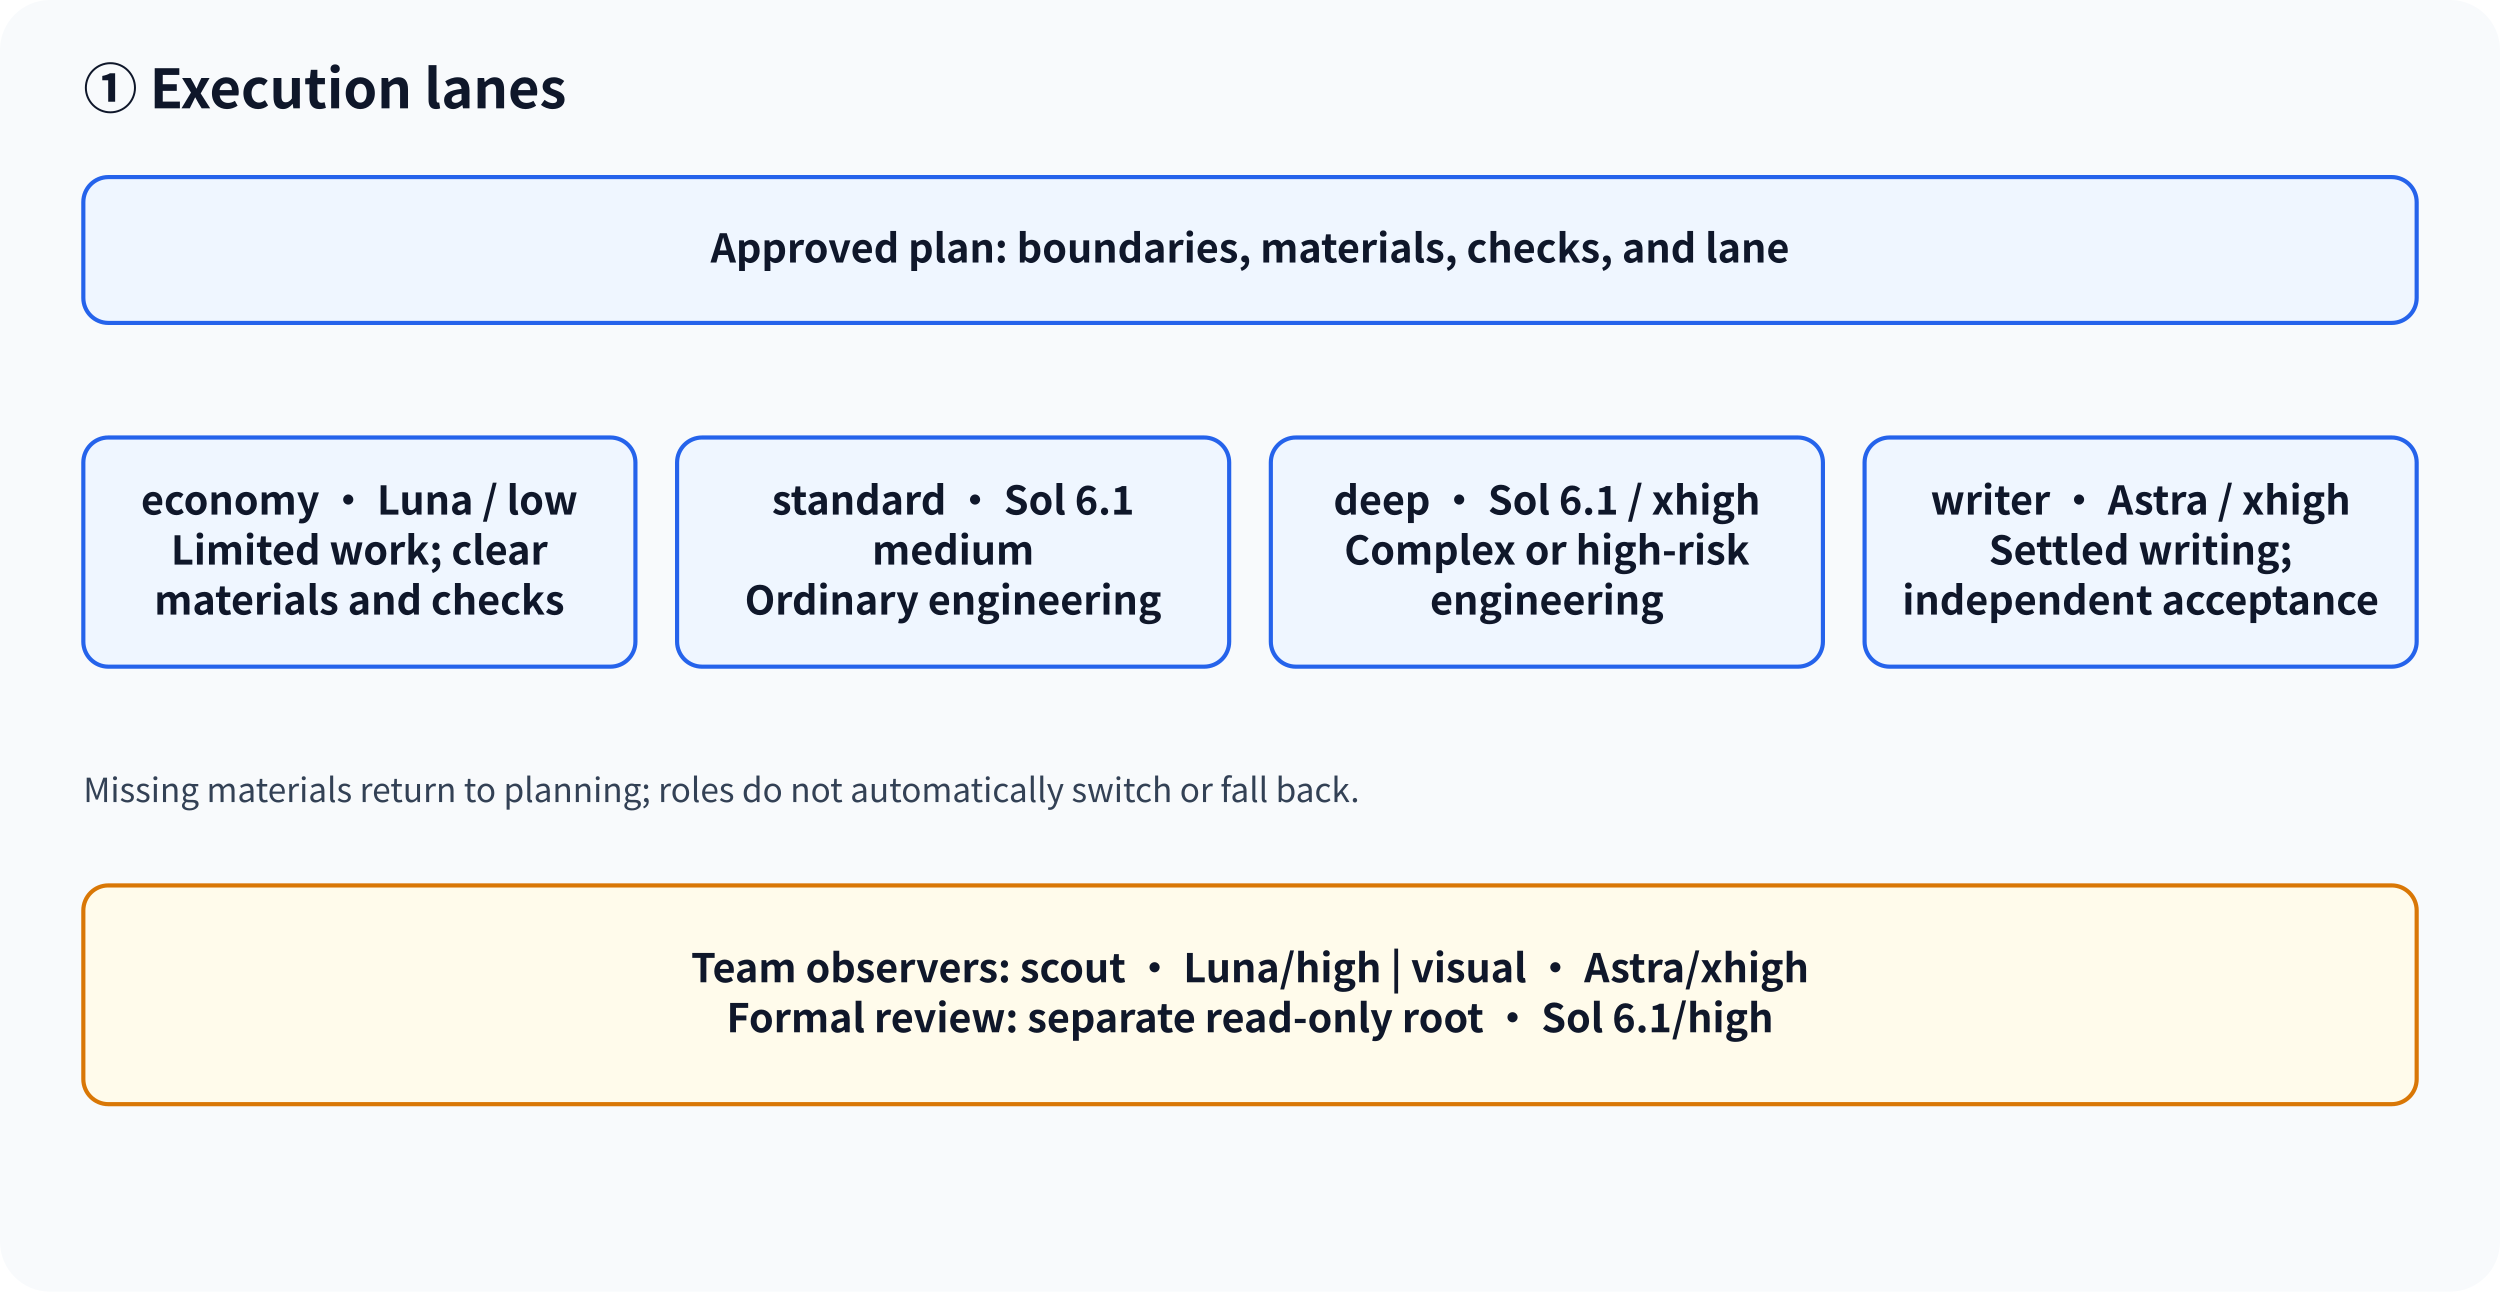
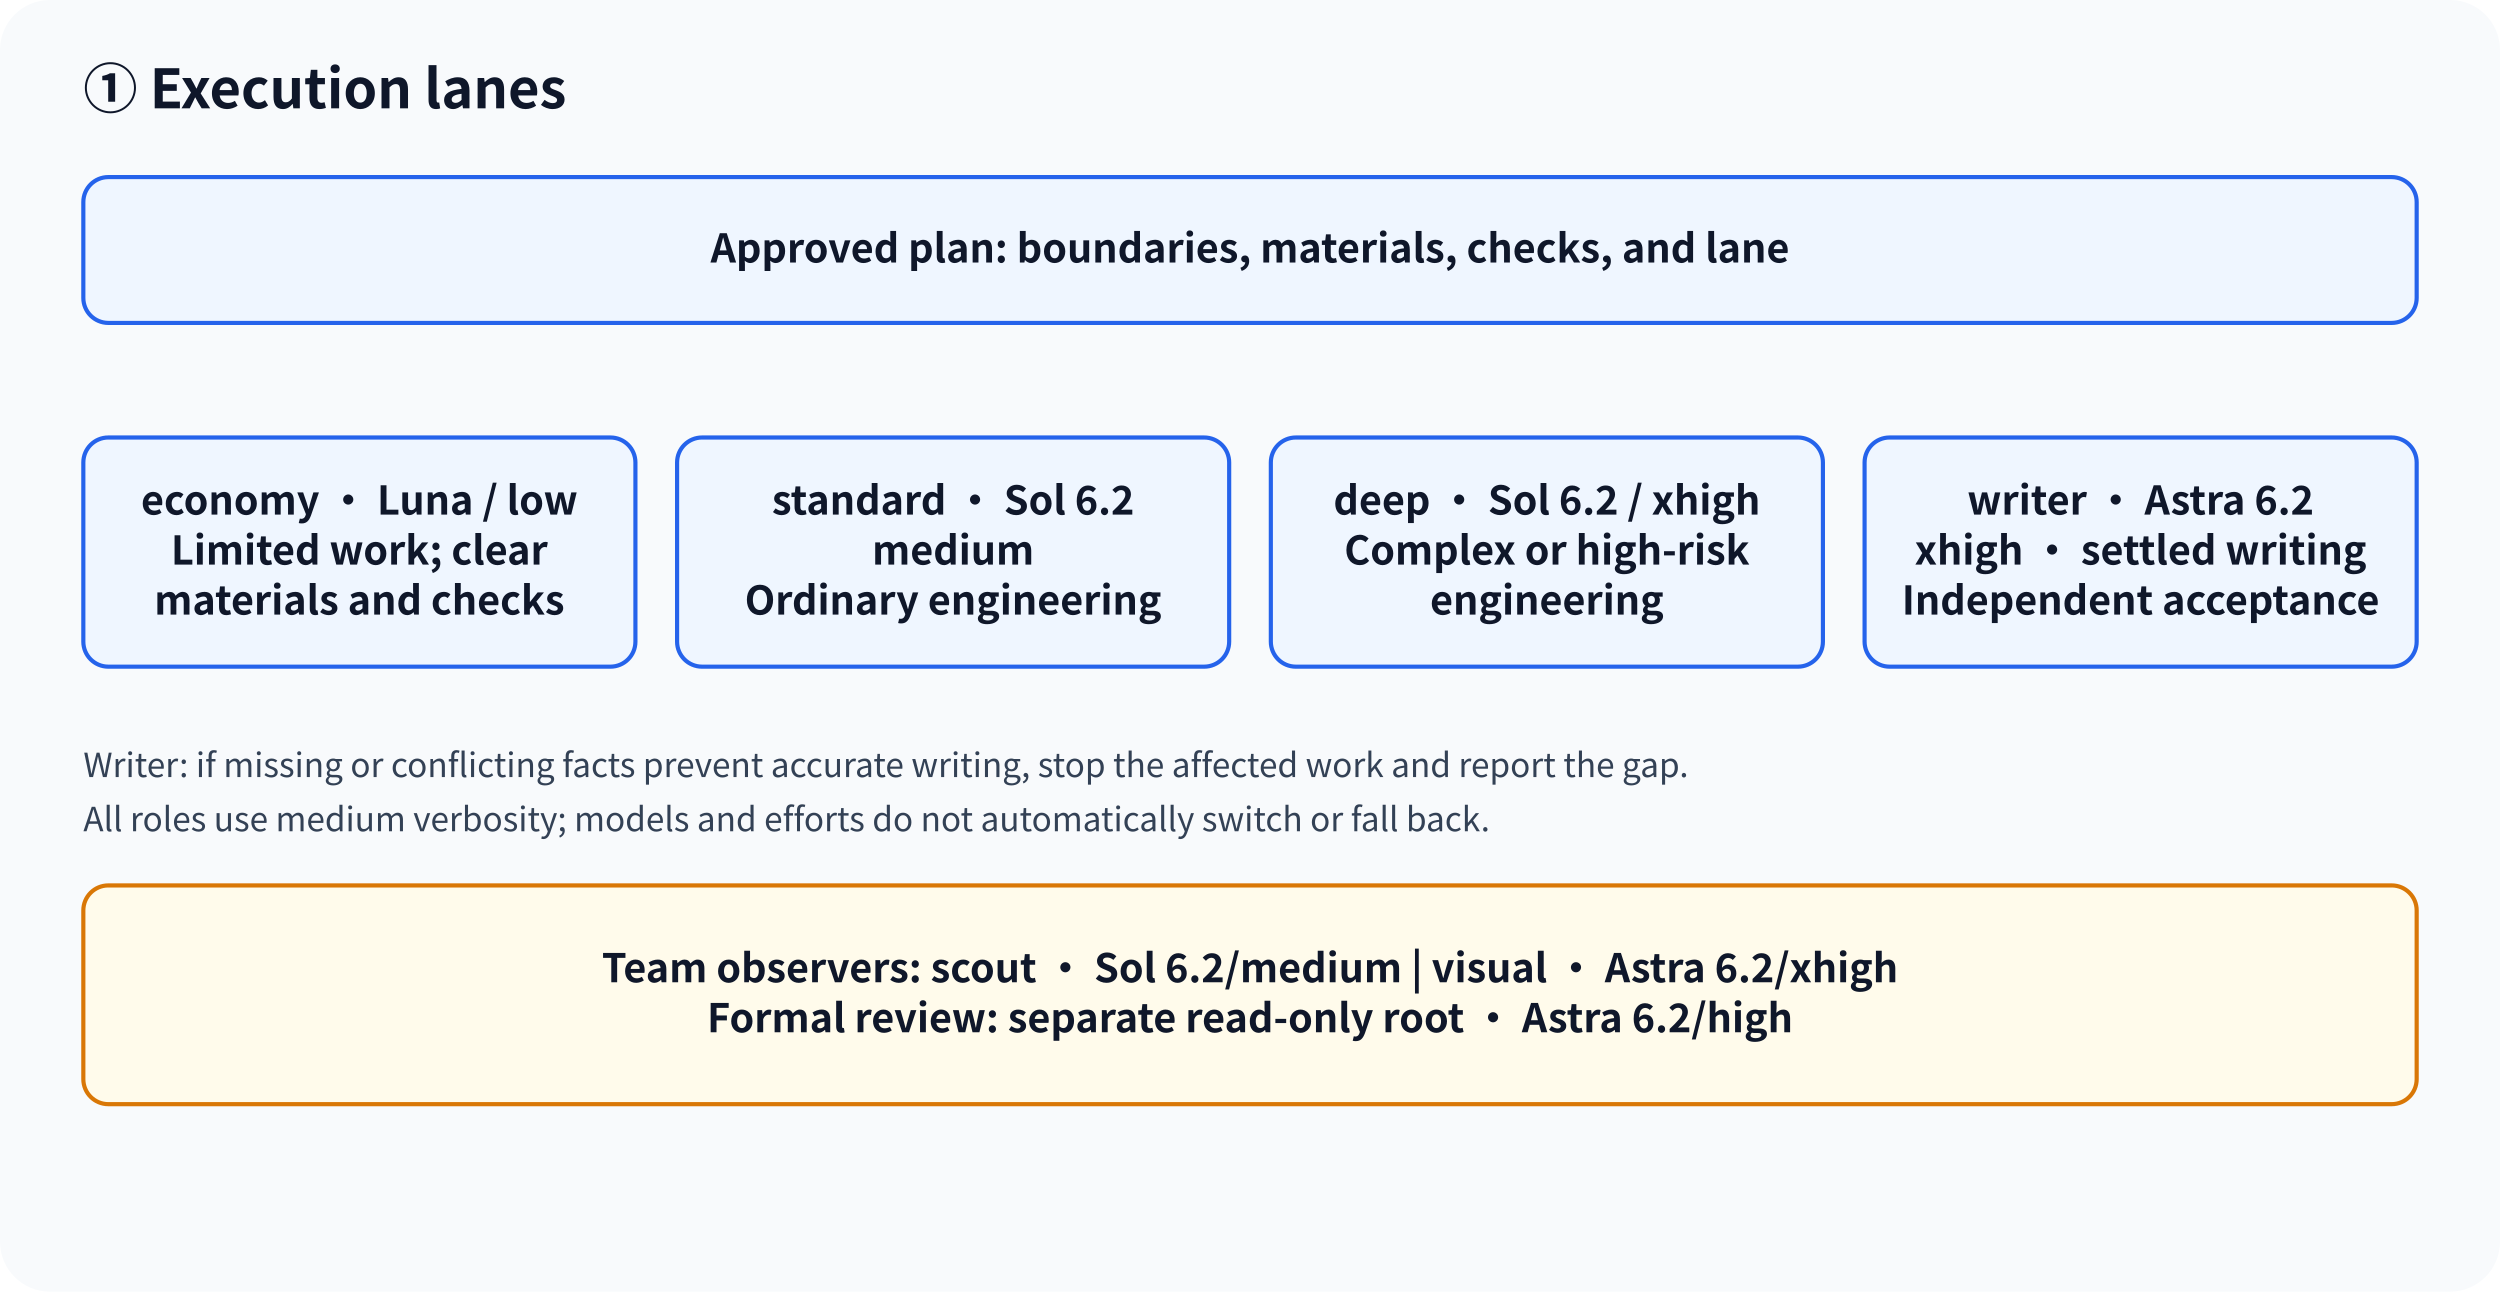
<svg xmlns="http://www.w3.org/2000/svg" viewBox="0 0 1200 620" role="img">
  <defs>
    <style>.bg{fill:#f8fafc}.box{fill:#eff6ff;stroke:#2563eb;stroke-width:2}.conditional{fill:#fffbeb;stroke:#d97706;stroke-width:2}.end{fill:#ecfdf5;stroke:#059669;stroke-width:2}.line{fill:none;stroke:#475569;stroke-width:2.5;marker-end:url(#arrow)}.title{font:700 26px system-ui,-apple-system,"Segoe UI","Noto Sans CJK SC","Microsoft YaHei",sans-serif;fill:#0f172a}.label{font:600 19px system-ui,-apple-system,"Segoe UI","Noto Sans CJK SC","Microsoft YaHei",sans-serif;fill:#0f172a}.small{font:16px system-ui,-apple-system,"Segoe UI","Noto Sans CJK SC","Microsoft YaHei",sans-serif;fill:#334155}</style>
    <marker id="arrow" viewBox="0 0 10 10" refX="9" refY="5" markerWidth="7" markerHeight="7" orient="auto">
      <path d="M0 0l10 5-10 5z" fill="#475569" />
    </marker>
  </defs>
  <rect class="bg" width="1200" height="620" rx="24" />
  <text class="title" x="40" y="52">① Execution lanes</text>
  <rect class="box" x="40" y="85" width="1120" height="70" rx="12" />
  <text class="label" x="600.0" y="126.0" text-anchor="middle">Approved plan: boundaries, materials, checks, and lane</text>
  <rect class="box" x="40" y="210" width="265" height="110" rx="12" />
  <text class="label" x="172.5" y="247.0" text-anchor="middle">economy · Luna / low</text>
  <text class="label" x="172.5" y="271.0" text-anchor="middle">Limited work; clear</text>
  <text class="label" x="172.5" y="295.0" text-anchor="middle">materials and checks</text>
  <rect class="box" x="325" y="210" width="265" height="110" rx="12" />
-   <text class="label" x="457.5" y="247.0" text-anchor="middle">standard · Sol 6.1</text>
+   <text class="label" x="457.5" y="247.0" text-anchor="middle">standard · Sol 6.2</text>
  <text class="label" x="457.5" y="271.0" text-anchor="middle">medium</text>
  <text class="label" x="457.5" y="295.0" text-anchor="middle">Ordinary engineering</text>
  <rect class="box" x="610" y="210" width="265" height="110" rx="12" />
-   <text class="label" x="742.5" y="247.0" text-anchor="middle">deep · Sol 6.1 / xhigh</text>
+   <text class="label" x="742.5" y="247.0" text-anchor="middle">deep · Sol 6.2 / xhigh</text>
  <text class="label" x="742.5" y="271.0" text-anchor="middle">Complex or high-risk</text>
  <text class="label" x="742.5" y="295.0" text-anchor="middle">engineering</text>
  <rect class="box" x="895" y="210" width="265" height="110" rx="12" />
-   <text class="label" x="1027.5" y="247.0" text-anchor="middle">writer · Astra / xhigh</text>
-   <text class="label" x="1027.5" y="271.0" text-anchor="middle">Settled writing;</text>
-   <text class="label" x="1027.5" y="295.0" text-anchor="middle">independent acceptance</text>
-   <text class="small" x="40" y="385">Missing materials return to planning; roles do not automatically switch or fall back.</text>
+   <text class="label" x="1027.5" y="247.0" text-anchor="middle">writer · Astra 6.2</text>
+   <text class="label" x="1027.5" y="271.0" text-anchor="middle">xhigh · settled writing</text>
+   <text class="label" x="1027.5" y="295.0" text-anchor="middle">Independent acceptance</text>
+   <text class="small" x="40" y="373">Writer: if missing or conflicting facts prevent accurate writing, stop the affected work and report the gap.</text>
+   <text class="small" x="40" y="399">All roles use medium verbosity; models and efforts do not automatically switch or fall back.</text>
  <rect class="conditional" x="40" y="425" width="1120" height="105" rx="12" />
-   <text class="label" x="600.0" y="471.5" text-anchor="middle">Team observers: scout · Luna/high  |  visual · Astra/xhigh</text>
-   <text class="label" x="600.0" y="495.5" text-anchor="middle">Formal review: separate read-only root · Sol 6.1/high</text>
+   <text class="label" x="600.0" y="471.5" text-anchor="middle">Team observers: scout · Sol 6.2/medium  |  visual · Astra 6.2/xhigh</text>
+   <text class="label" x="600.0" y="495.5" text-anchor="middle">Formal review: separate read-only root · Astra 6.2/high</text>
</svg>
